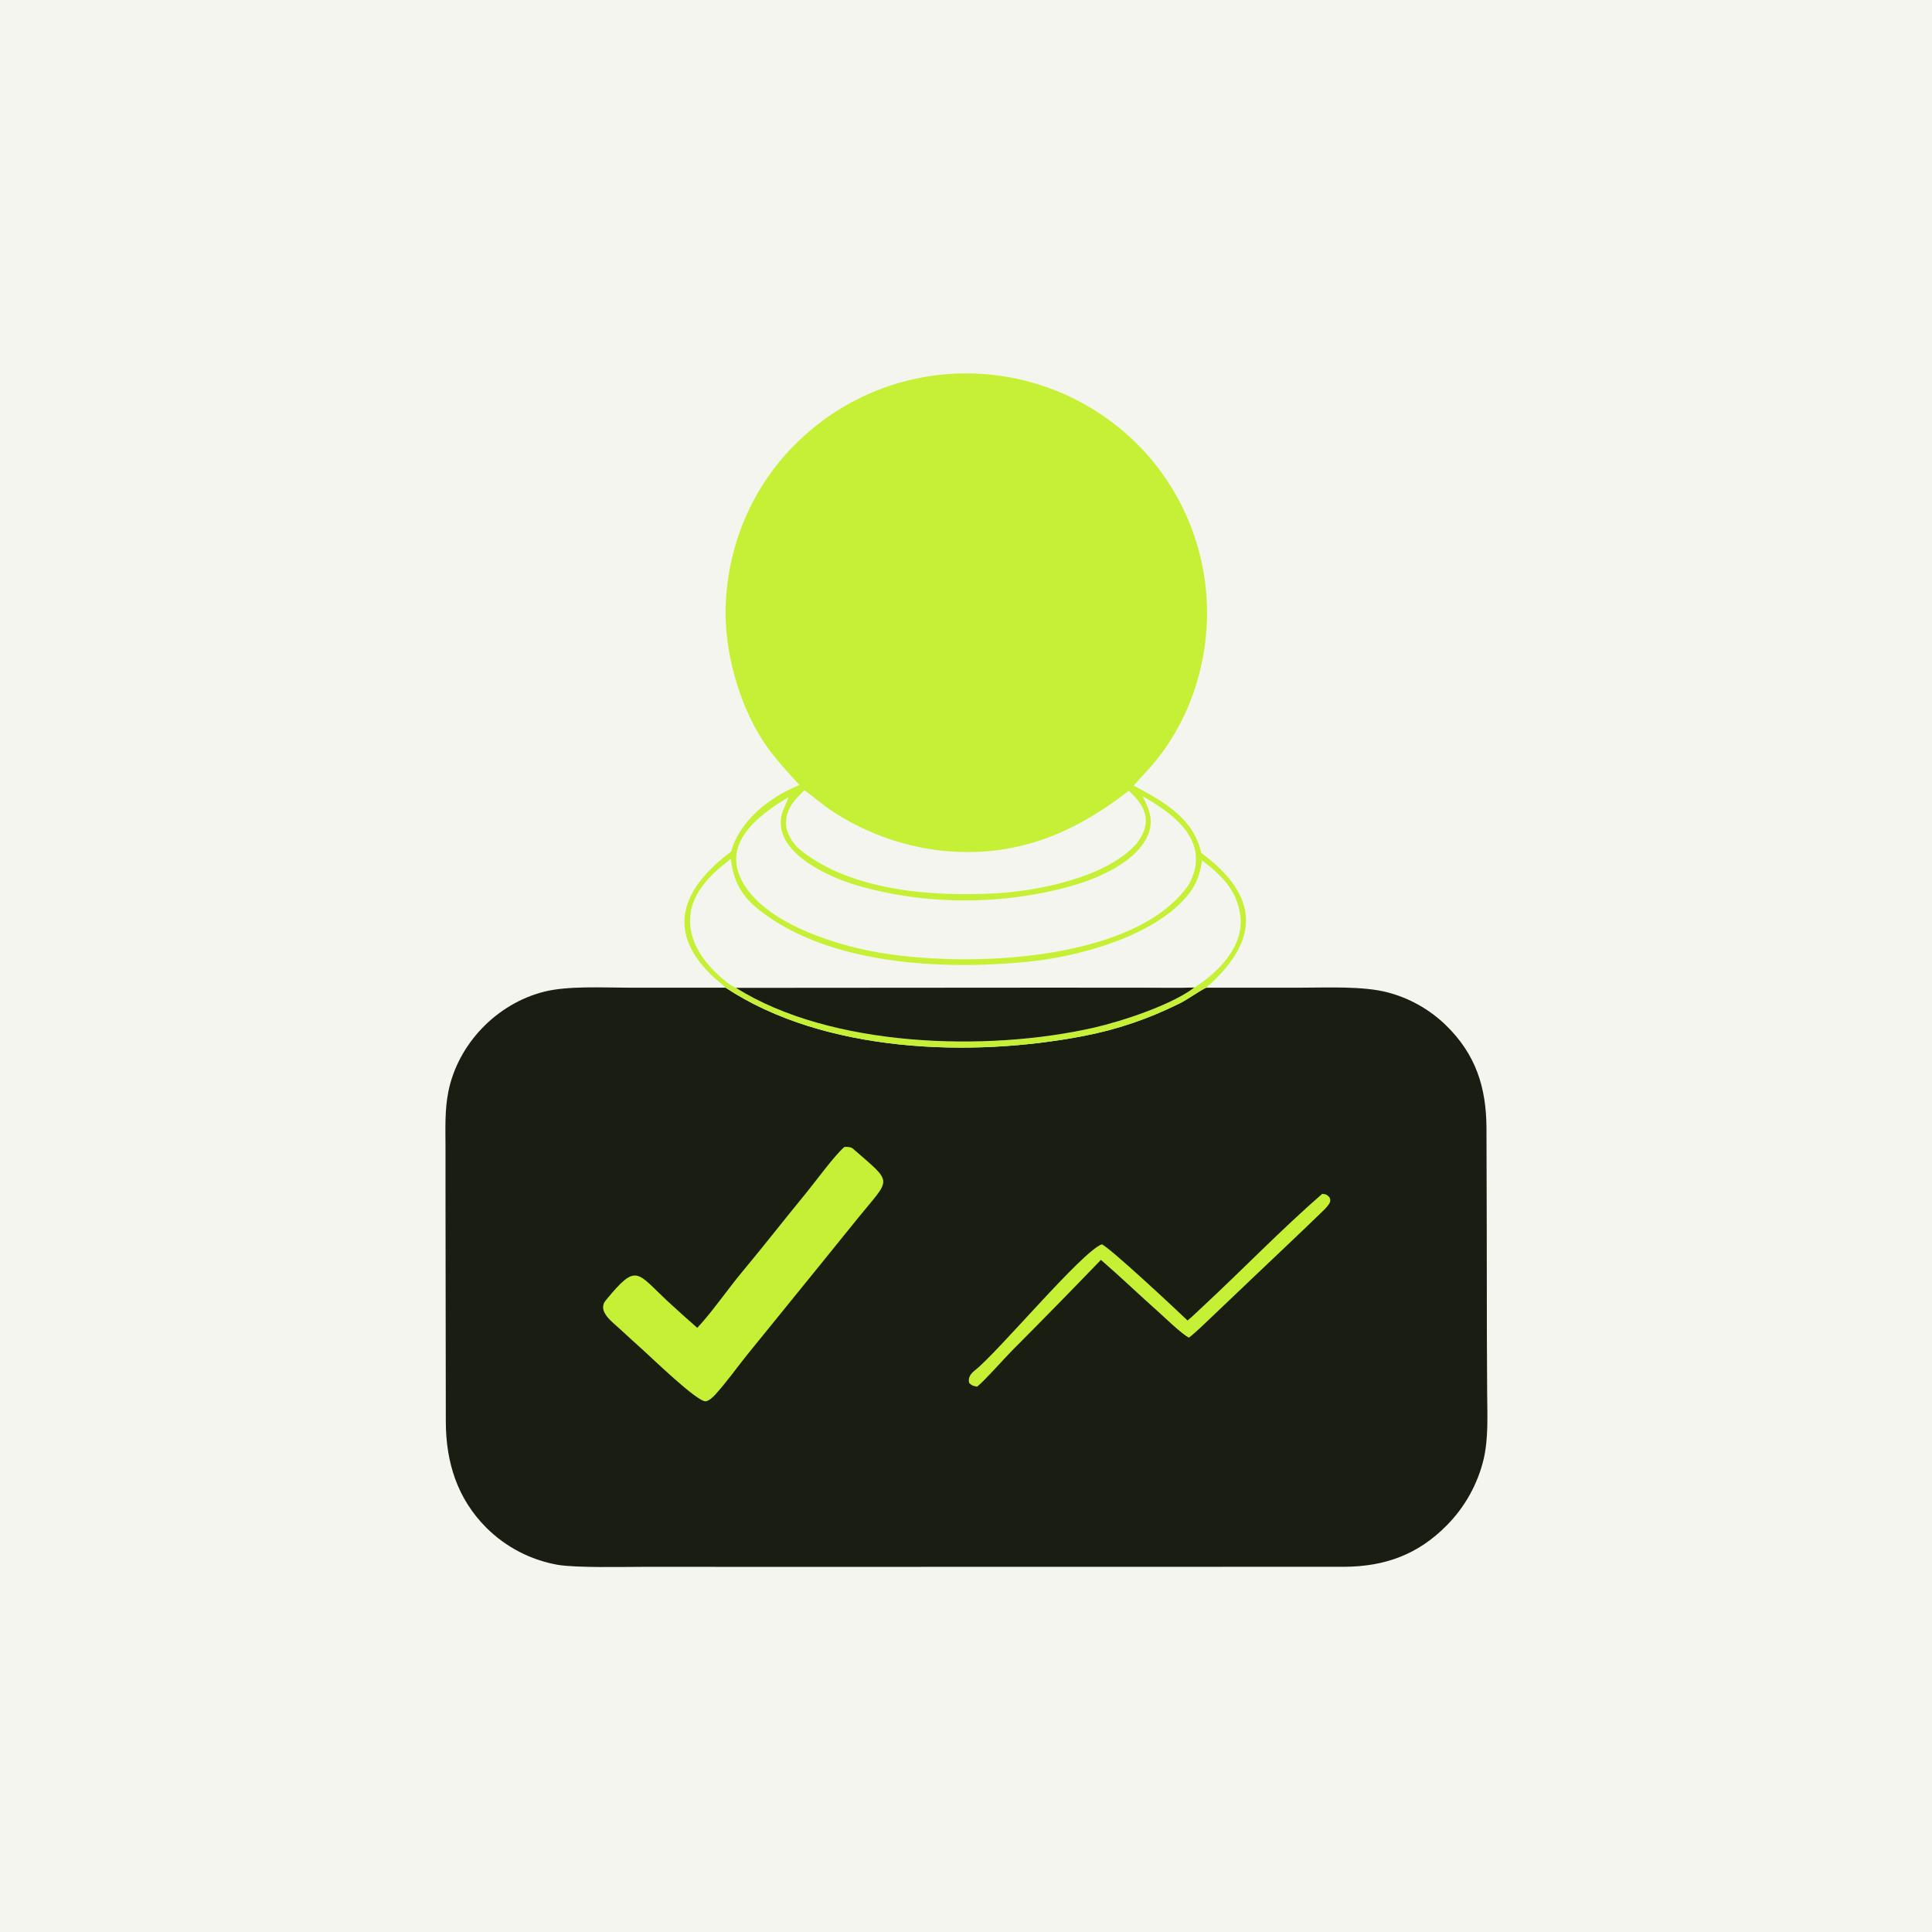
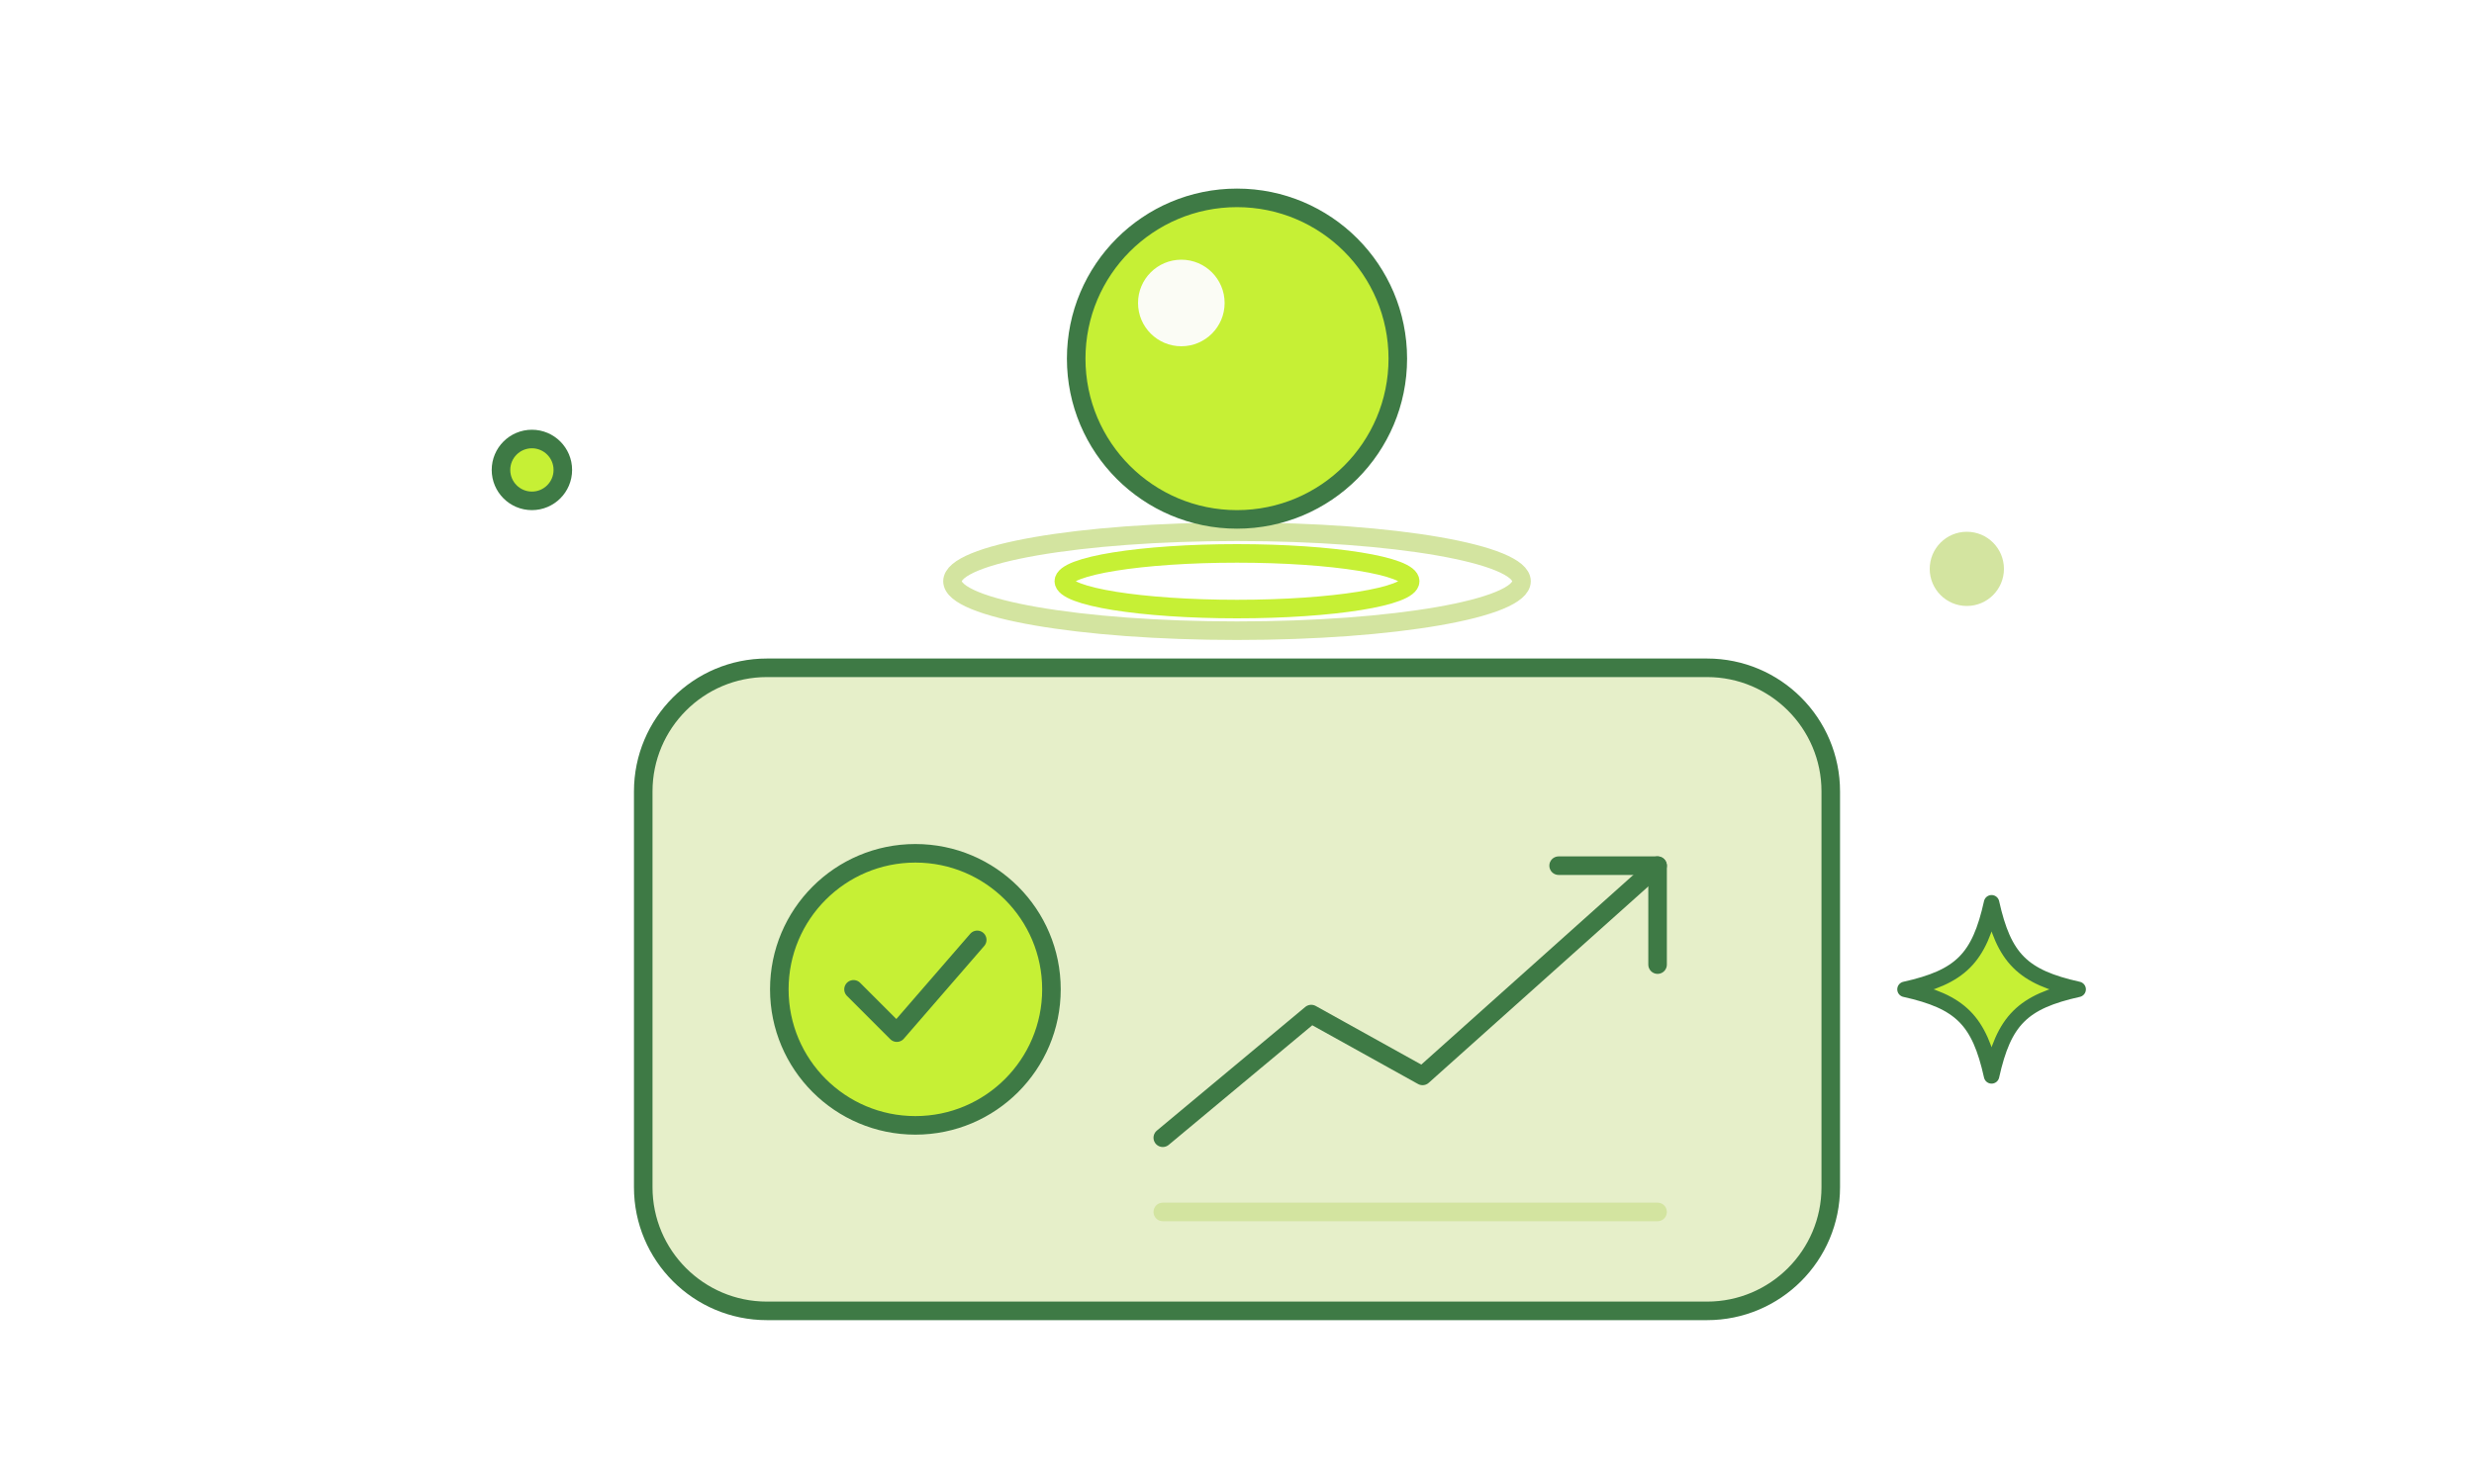
- <svg xmlns="http://www.w3.org/2000/svg" style="display:block" viewBox="0 0 2048 2048">
-   <path fill="#f4f5ee" d="M0 0h2048v2048H0z" />
-   <path fill="#1a1d12" d="M769.141 1046.97c104.565 69.13 260.439 74.38 380.419 51.05 35.82-6.96 68.34-18.24 101.01-34.42 8.12-4.02 22.6-14.36 28.01-16.58l100.82-.04c27.94 0 65.19-1.87 91.37 4.94a139.4 139.4 0 0 1 61.79 34.72c31.87 30.96 42.98 65.94 43.17 109.35.32 72.97.31 145.96.42 218.93l.29 62.15c.17 23.12 1.47 47.26-3.74 69.82a149.35 149.35 0 0 1-39.05 70.04c-30.59 31.07-65.65 43.67-108.7 43.92l-578.192.1-163.887-.04c-23.014 0-71.564 1.23-91.87-2.18a142.13 142.13 0 0 1-75.338-39.16c-30.936-30.93-42.906-69.39-43.078-112.2l-.324-232.79-.019-59.03c-.038-19.5-.857-39.25 3.068-58.57 10.33-50.75 51.404-93.11 101.529-105.74 25.342-6.38 61.89-4.27 88.869-4.26z" />
-   <path fill="#c6f035" d="M895.1 1215.8c2.648-.15 6.792-.14 8.983 1.77 43.198 37.7 40.562 30.25 6.151 72.72l-47.609 58.85-70.487 86.86c-11.172 13.86-21.779 28.99-33.724 42.11-2.361 2.59-6.609 6.95-10.365 7.31-8.768.83-56.333-45.22-66.156-54.07-8.099-7.43-16.553-14.82-24.505-22.34-7.82-7.4-24.783-18.96-15.251-30.58 32.755-39.91 32.413-30.05 65.098.47a1570 1570 0 0 0 31.909 28.67c14.923-15.78 33.112-41.98 47.588-59.32 22.588-27.06 44.886-55.76 67.268-82.97 9.659-11.74 30.821-40.79 41.1-49.48m506.45 49.76c4.48.46 4.87.77 7.8 3.7.71 2.33.96 1.9.68 4.17-.36 2.92-5.02 7.67-7.32 9.91-24.96 24.32-50.65 48.22-75.82 72.3l-42.1 40.08c-7.15 6.74-16.93 16.46-24.52 22.27-8.4-4.56-24.86-20.72-32.83-27.81-20.2-17.97-39.96-36.96-60.42-54.66a7749 7749 0 0 1-94.11 96.06c-9.1 9.23-28.61 31.5-37.1 38.32-4.57-.86-5.3-.9-8.44-3.89-1.53-5.3 1.56-9.86 5.58-12.97 24.47-18.94 113.52-126.01 134.97-134 7.58 2.54 79.91 70.1 90.92 80.74 5.44-4.42 10.9-9.87 16.06-14.66 42.26-39.24 83.2-81.72 126.65-119.56M847.575 832.264c-13.223-14.351-28.271-30.647-38.899-47.054-25.751-39.754-41.169-95.999-39.448-143.01 2.509-68.521 30.889-132.358 81.63-178.763a255.33 255.33 0 0 1 186.432-67.278 257 257 0 0 1 177.32 84.158 253.8 253.8 0 0 1 64.54 183.638c-3.3 57.003-25.19 112.691-64.53 154.602-4.34 4.624-8.62 9.469-12.9 14.167 28.13 15.036 59.79 32.086 69.87 64.842.67 2.196 1.3 4.404 1.9 6.621 61.73 45.835 62.7 92.408 5.09 142.833-5.41 2.22-19.89 12.56-28.01 16.58-32.67 16.18-65.19 27.46-101.01 34.42-119.98 23.33-275.854 18.08-380.419-51.05-4.923-4.79-10.695-9.06-15.598-13.88-50.944-50.072-25.565-95.207 21.532-130.471 8.781-32.69 41.997-58.809 72.5-70.355" />
-   <path fill="#f4f5ee" d="M774.748 910.369c2.439 23.475 11.335 39.66 30.269 54.485 74.287 58.166 193.842 63.546 284.133 54.686 54.68-5.37 133.6-26.932 169.19-69.734 10-12.023 13.62-22.714 15.9-37.754 20.56 15.827 36.67 31.037 40.45 57.89 4.67 33.128-23.39 60.978-48.57 76.858-24.19 18.48-76.58 35.76-106.64 42.59-113.31 25.78-278.618 20.99-379.324-42.22-6.173-2.46-11.882-7.69-16.827-11.99-27.67-24.06-43.906-58.866-20.987-92.686 9.277-13.689 19.425-21.76 32.406-32.125" />
-   <path fill="#1a1d12" d="m780.156 1047.17 322.414-.22 109.46.04c17.04-.02 37.32.43 54.09-.19-24.19 18.48-76.58 35.76-106.64 42.59-113.31 25.78-278.618 20.99-379.324-42.22" />
-   <path fill="#f4f5ee" d="M1211.06 843.983c35.36 19.859 73.3 49.341 49.12 93.756-59.04 85.591-252.36 89.011-343.724 69.071-41.43-9.042-101.006-29.487-125.785-66.123-29.787-44.041 11.217-75.172 45-95.605-.026 1.991-5.573 13.351-6.619 16.871-11.467 40.44 47.908 67.206 77.652 76.077 73.057 21.661 154.926 21.761 228.336 1.352 28.48-7.917 73.12-26.46 83.18-57.921 4.36-13.672-.8-25.594-7.16-37.478" />
-   <path fill="#f4f5ee" d="M852.718 837.633c9.471 6.76 17.714 14.234 27.815 21.102a264.6 264.6 0 0 0 113.097 42.468c78.6 9.598 142.1-15.614 202.92-62.943 19.22 17.587 25.01 34.136 8.19 56.128-31.4 35.492-104.43 50.413-151.43 52.715-66.725 3.269-151.181-2.789-205.045-46.25-7.944-6.41-15.16-18.088-15.049-28.444.194-15.737 9.367-24.693 19.502-34.776" />
+ <svg xmlns="http://www.w3.org/2000/svg" viewBox="0 0 400 240" fill="none" stroke="#3E7A45" stroke-width="3" stroke-linecap="round" stroke-linejoin="round">
+   <ellipse cx="200" cy="94" rx="46" ry="8" stroke="#D3E4A0" />
+   <ellipse cx="200" cy="94" rx="28" ry="4.5" stroke="#C6F035" />
+   <circle cx="200" cy="58" r="26" fill="#C6F035">
+     <animate attributeName="cy" values="58;53;58" dur="3.2s" repeatCount="indefinite" />
+   </circle>
+   <circle cx="191" cy="49" r="7" fill="#FBFCF5" stroke="none">
+     <animate attributeName="cy" values="49;44;49" dur="3.2s" repeatCount="indefinite" />
+   </circle>
+   <rect x="104" y="108" width="192" height="104" rx="20" fill="#E6EFC9" />
+   <circle cx="148" cy="160" r="22" fill="#C6F035" />
+   <path d="M138 160l7 7 13-15" />
+   <path d="M188 184l24-20 18 10 38-34" />
+   <path d="M252 140h16v16" />
+   <path d="M188 196h80" stroke="#D3E4A0" />
+   <circle cx="86" cy="76" r="5" fill="#C6F035" />
+   <circle cx="318" cy="92" r="6" fill="#D3E4A0" stroke="none" />
+   <path d="M322 146c2 9 5 12 14 14-9 2-12 5-14 14-2-9-5-12-14-14 9-2 12-5 14-14z" fill="#C6F035" stroke-width="2.5" />
</svg>
